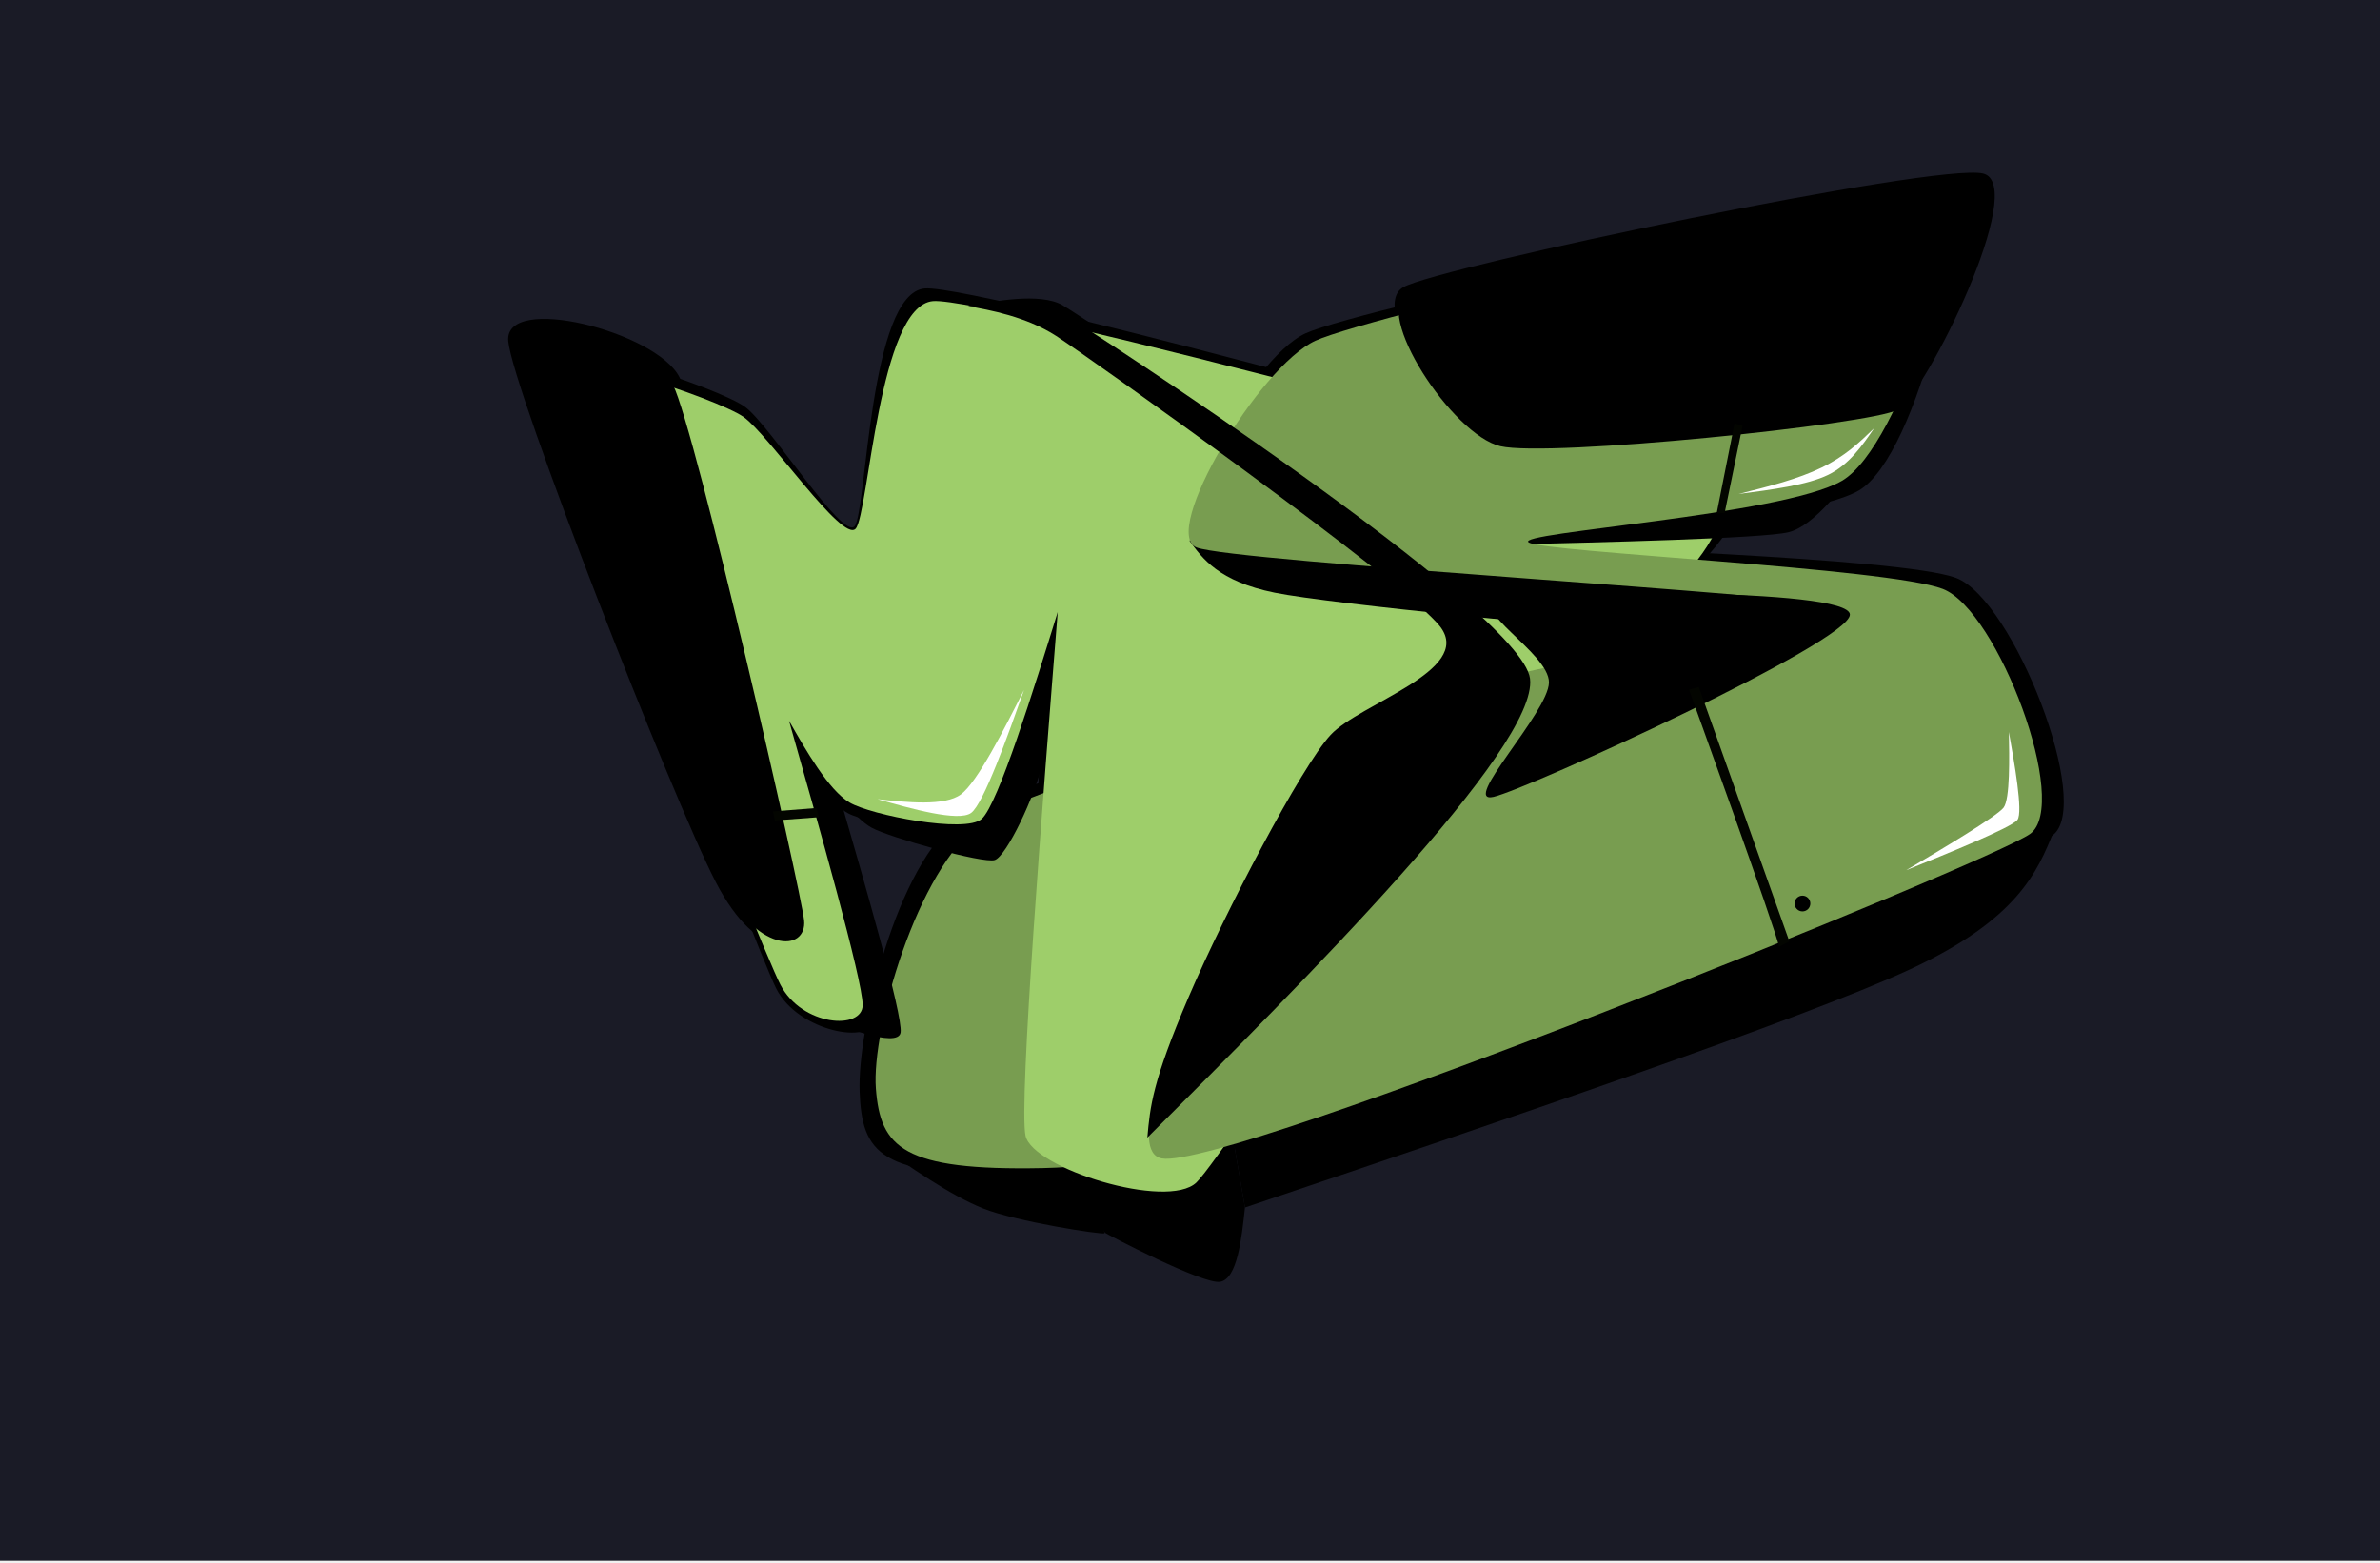
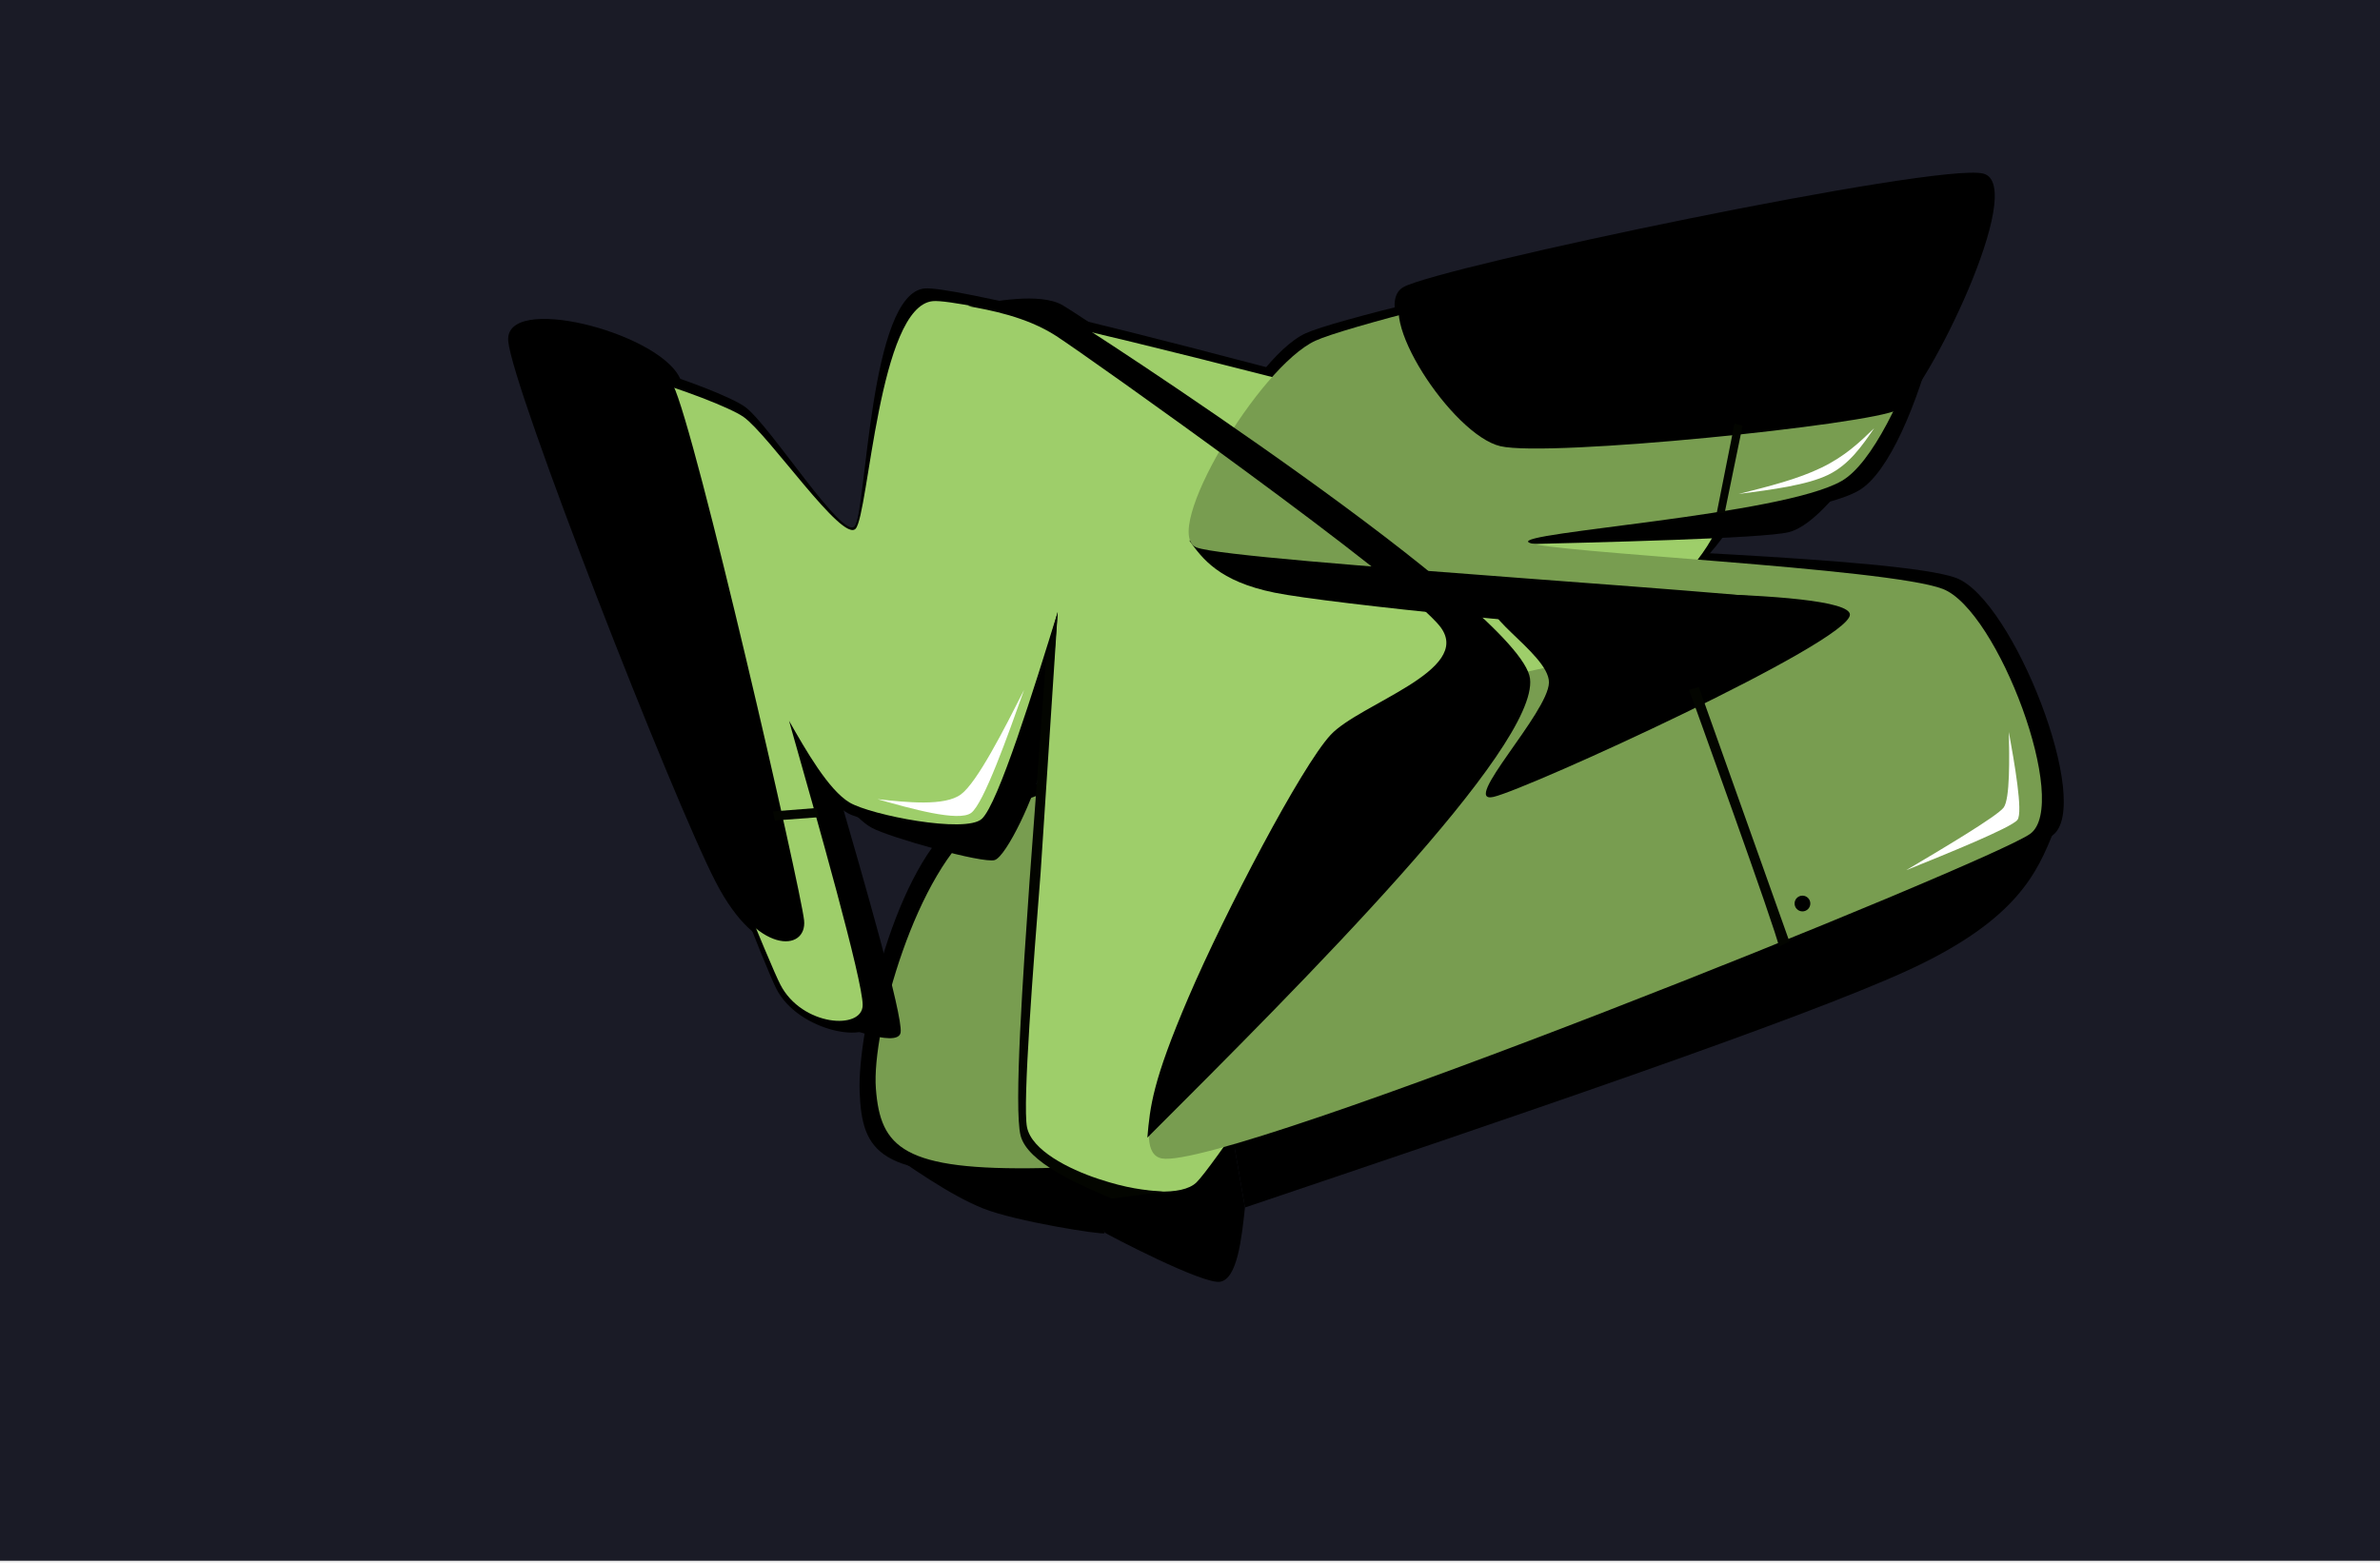
<svg xmlns="http://www.w3.org/2000/svg" width="1980" height="1300" viewBox="0 0 523.875 343.958" version="1.1" id="svg5">
  <defs id="defs2">
    </defs>
  <g id="layer14">
    <rect style="fill:#1a1b26;fill-opacity:1;stroke-width:5;stroke-linecap:round;stroke-linejoin:round;stroke-miterlimit:300;paint-order:fill markers stroke" id="rect214210" width="529.867" height="343.89" x="-1.526" y="-0.3" />
  </g>
  <g id="layer16" style="display:inline">
    <path style="font-variation-settings:normal;opacity:1;vector-effect:none;fill:#000000;fill-opacity:1;stroke:none;stroke-width:5;stroke-linecap:butt;stroke-linejoin:miter;stroke-miterlimit:4;stroke-dasharray:none;stroke-dashoffset:0;stroke-opacity:1;-inkscape-stroke:none;stop-color:#000000;stop-opacity:1" d="m 192.408,251.364 c 7.736,5.444 16.693,11.747 23.979,14.658 7.286,2.911 26.126,5.808 26.716,5.478 0.59,-0.33 -5.428,-9.317 -8.751,-14.28 0,0 -41.944,-5.857 -41.944,-5.857 z" id="path292964" />
    <path style="font-variation-settings:normal;opacity:1;vector-effect:none;fill:#000000;fill-opacity:1;stroke:none;stroke-width:5;stroke-linecap:butt;stroke-linejoin:miter;stroke-miterlimit:4;stroke-dasharray:none;stroke-dashoffset:0;stroke-opacity:1;-inkscape-stroke:none;stop-color:#000000;stop-opacity:1" d="m 234.352,257.221 c 2.893,4.722 8.481,13.844 8.909,14.179 0.428,0.335 21.561,11.441 25.326,10.765 3.765,-0.676 4.706,-9.446 5.446,-16.344 0,0 -2.434,-14.136 -2.434,-14.136 0,0 -10.6,8.952 -10.6,8.952 0,0 -26.647,-3.415 -26.647,-3.415 z" id="path293910" />
    <path style="font-variation-settings:normal;opacity:1;vector-effect:none;fill:#000000;fill-opacity:1;stroke:none;stroke-width:5;stroke-linecap:butt;stroke-linejoin:miter;stroke-miterlimit:4;stroke-dasharray:none;stroke-dashoffset:0;stroke-opacity:1;-inkscape-stroke:none;stop-color:#000000;stop-opacity:1" d="m 271.599,251.684 c 0,0 180.44,-68.6 180.44,-68.6 -3.556,8.747 -7.828,19.255 -31.526,30.269 -23.698,11.015 -90.701,33.635 -146.481,52.467 0,0 -2.434,-14.136 -2.434,-14.136 z" id="path298379" />
  </g>
  <g id="layer15">
    <path style="font-variation-settings:normal;display:inline;vector-effect:none;fill:#000000;fill-opacity:1;stroke:none;stroke-width:5;stroke-linecap:butt;stroke-linejoin:miter;stroke-miterlimit:4;stroke-dasharray:none;stroke-dashoffset:0;stroke-opacity:1;-inkscape-stroke:none;stop-color:#000000" d="m 287.375,73.381 c 12.498,-5.734 132.018,-31.571 139.574,-29.293 7.557,2.278 -4.546,56.265 -17.82,63.901 -13.274,7.636 -74.678,10.046 -71.413,11.378 3.265,1.332 80.337,3.176 92.871,7.868 12.534,4.692 30.282,50.137 21.187,56.679 -9.095,6.541 -180.691,73.833 -195.698,71.247 -15.007,-2.587 27.974,-85.342 40.934,-94.919 12.96,-9.577 100.938,-22.461 97.677,-24.924 -3.261,-2.463 -124.289,-11.354 -131.948,-14.782 -7.659,-3.428 12.137,-41.42 24.635,-47.154 z" id="path148310-7" />
    <path style="font-variation-settings:normal;display:inline;vector-effect:none;fill:#000000;fill-opacity:1;stroke:none;stroke-width:5;stroke-linecap:butt;stroke-linejoin:miter;stroke-miterlimit:4;stroke-dasharray:none;stroke-dashoffset:0;stroke-opacity:1;-inkscape-stroke:none;stop-color:#000000" d="m 170.877,217.659 c -4.899,-9.599 -50.194,-129.607 -50.596,-137.565 -0.402,-7.958 38.192,5.371 43.758,9.511 5.566,4.141 21.507,29.515 24.105,26.209 2.598,-3.305 3.22,-51.281 15.404,-52.315 12.184,-1.034 170.829,43.051 176.998,45.632 6.169,2.582 -6.495,16.173 -11.922,19.874 -5.428,3.7 -21.074,9.9 -28.465,19.533 -7.391,9.634 -69.846,108.489 -76.239,114.605 -6.393,6.116 -36.591,-5.583 -38.273,-12.333 -1.682,-6.75 3.86,-88.836 3.585,-93.782 -0.274,-4.946 -8.215,23.683 -11.73,26.219 -3.515,2.536 -26.167,-1.752 -30.78,-4.18 -4.613,-2.429 -8.767,-11.024 -7.246,-4.643 1.521,6.381 13.007,44.983 12.762,50.243 -0.246,5.26 -16.463,2.59 -21.361,-7.008 z" id="path146269-5" />
    <path style="font-variation-settings:normal;vector-effect:none;fill:#000000;fill-opacity:1;stroke:none;stroke-width:5;stroke-linecap:butt;stroke-linejoin:miter;stroke-miterlimit:4;stroke-dasharray:none;stroke-dashoffset:0;stroke-opacity:1;-inkscape-stroke:none;stop-color:#000000" d="m 308.908,63.209 c 7.963,-4.49 117.422,-27.467 127.599,-25.009 10.177,2.458 -12.721,48.541 -18.665,51.893 -5.944,3.351 -76.926,10.632 -87.696,8.031 -10.77,-2.601 -29.201,-30.425 -21.238,-34.915 z" id="path206059-3" />
    <path style="font-variation-settings:normal;vector-effect:none;fill:#000000;fill-opacity:1;stroke:none;stroke-width:5;stroke-linecap:butt;stroke-linejoin:miter;stroke-miterlimit:4;stroke-dasharray:none;stroke-dashoffset:0;stroke-opacity:1;-inkscape-stroke:none;stop-color:#000000" d="M 157.513,194.114 C 148.023,175.715 112.792,85.67 111.873,75.084 c -0.918,-10.586 32.504,-2.094 37.664,7.91 5.16,10.004 26.966,112.635 27.576,119.674 0.611,7.039 -10.11,9.846 -19.6,-8.554 z" id="path205360-5" />
    <path style="font-variation-settings:normal;vector-effect:none;fill:#000000;fill-opacity:1;stroke:none;stroke-width:5;stroke-linecap:butt;stroke-linejoin:miter;stroke-miterlimit:4;stroke-dasharray:none;stroke-dashoffset:0;stroke-opacity:1;-inkscape-stroke:none;stop-color:#000000" d="m 252.551,250.438 c 0.601,-6.815 1.084,-12.298 9.085,-30.956 8.001,-18.658 24.844,-50.802 31.254,-57.704 6.41,-6.902 31.398,-14.142 24.184,-23.739 -7.214,-9.598 -77.995,-59.82 -84.595,-64.083 -6.6,-4.264 -14.632,-5.706 -19.44,-6.57 5.678,-1.081 15.853,-3.018 20.792,-0.235 4.939,2.784 101.113,66.841 102.951,82.079 1.838,15.238 -49.93,66.947 -84.231,101.209 z" id="path203804-6" />
    <path style="font-variation-settings:normal;vector-effect:none;fill:#000000;fill-opacity:1;stroke:none;stroke-width:5;stroke-linecap:butt;stroke-linejoin:miter;stroke-miterlimit:4;stroke-dasharray:none;stroke-dashoffset:0;stroke-opacity:1;-inkscape-stroke:none;stop-color:#000000" d="m 314.388,153.605 c -37.836,6.908 -88.484,16.156 -102.827,26.323 -14.342,10.167 -22.87,46.886 -22.343,60.384 0.527,13.497 4.249,18.915 35.742,18.062 31.493,-0.853 72.907,-15.501 73.094,-15.711 0.188,-0.209 10.933,-59.34 16.333,-89.058 z" id="path199123-2" />
  </g>
  <g id="layer9" style="display:inline">
    <path style="font-variation-settings:normal;opacity:1;vector-effect:none;fill:#789d50;fill-opacity:1;stroke:none;stroke-width:5;stroke-linecap:butt;stroke-linejoin:miter;stroke-miterlimit:4;stroke-dasharray:none;stroke-dashoffset:0;stroke-opacity:1;-inkscape-stroke:none;stop-color:#000000;stop-opacity:1" d="m 314.388,153.605 c -36.082,7.502 -84.384,17.545 -98.469,27.621 -14.085,10.076 -24.117,45.454 -23.125,58.416 0.992,12.962 5.878,18.123 36.726,17.499 30.849,-0.624 68.376,-14.277 68.549,-14.482 0.173,-0.205 10.918,-59.336 16.318,-89.054 z" id="path199123" />
  </g>
  <g id="layer18">
    <path style="font-variation-settings:normal;opacity:1;vector-effect:none;fill:#000000;fill-opacity:1;stroke:none;stroke-width:5;stroke-linecap:butt;stroke-linejoin:miter;stroke-miterlimit:4;stroke-dasharray:none;stroke-dashoffset:0;stroke-opacity:1;-inkscape-stroke:none;stop-color:#000000;stop-opacity:1" d="m 175.463,221.319 c 0.889,0.584 1.995,1.312 5.256,2.722 3.261,1.41 17.028,7.007 17.526,3.219 0.498,-3.788 -8.102,-33.512 -13.71,-52.897 0,0 -10.857,-15.694 -10.857,-15.694 0,0 15.536,64.607 15.536,64.607 0,0 -13.751,-1.956 -13.751,-1.956 z" id="path340812" />
    <path style="font-variation-settings:normal;opacity:1;vector-effect:none;fill:#000000;fill-opacity:1;stroke:none;stroke-width:5;stroke-linecap:butt;stroke-linejoin:miter;stroke-miterlimit:4;stroke-dasharray:none;stroke-dashoffset:0;stroke-opacity:1;-inkscape-stroke:none;stop-color:#000000;stop-opacity:1" d="m 180.123,169.151 c 3.264,4.517 7.914,10.954 11.755,13.071 3.841,2.117 24.528,7.948 27.086,7.107 2.558,-0.841 8.893,-14 10.635,-21.797 1.742,-7.796 2.542,-21.292 3.224,-32.805 -5.942,15.241 -11.674,29.945 -20.766,35.884 -9.092,5.939 -20.308,2.305 -31.933,-1.461 z" id="path343334" />
  </g>
  <g id="layer1" style="display:inline">
    <path style="font-variation-settings:normal;vector-effect:none;fill:#9ece6a;fill-opacity:1;stroke:none;stroke-width:5;stroke-linecap:butt;stroke-linejoin:miter;stroke-miterlimit:4;stroke-dasharray:none;stroke-dashoffset:0;stroke-opacity:1;-inkscape-stroke:none;stop-color:#000000" d="M 171.756,216.733 C 166.996,207.486 120.481,90.033 119.988,82.267 c -0.493,-7.766 38.101,5.562 43.695,9.531 5.594,3.969 21.785,27.805 24.661,24.583 2.876,-3.222 5.068,-49.057 17.014,-50.091 11.946,-1.034 165.587,40.481 171.675,42.952 6.088,2.471 -3.935,16.063 -8.886,19.763 -4.95,3.7 -20.597,9.9 -28.032,19.317 -7.436,9.417 -70.384,105.882 -76.778,111.998 -6.393,6.116 -36.079,-3.102 -37.603,-10.308 -1.524,-7.206 3.869,-74.879 7.089,-115.285 -5.143,16.59 -13.111,42.294 -16.723,45.548 -3.612,3.254 -24.42,-0.844 -29.073,-3.593 -4.653,-2.749 -9.666,-11.55 -13.349,-18.014 6.471,22.793 16.161,56.929 16.21,62.552 0.049,5.623 -13.373,4.76 -18.133,-4.487 z" id="path146269" />
  </g>
  <g id="layer17" style="display:inline">
    <path style="font-variation-settings:normal;opacity:1;vector-effect:none;fill:#000000;fill-opacity:1;stroke:none;stroke-width:5;stroke-linecap:butt;stroke-linejoin:miter;stroke-miterlimit:4;stroke-dasharray:none;stroke-dashoffset:0;stroke-opacity:1;-inkscape-stroke:none;stop-color:#000000;stop-opacity:1" d="m 261.792,118.988 c 0,0 145.201,14.234 145.201,14.234 -13.513,2.319 -34.275,5.883 -44.84,5.691 -10.565,-0.191 -69.254,-5.944 -81.58,-8.44 -12.327,-2.496 -15.966,-7.566 -18.781,-11.485 z" id="path310708" />
    <path style="font-variation-settings:normal;opacity:1;vector-effect:none;fill:#000000;fill-opacity:1;stroke:none;stroke-width:5;stroke-linecap:butt;stroke-linejoin:miter;stroke-miterlimit:4;stroke-dasharray:none;stroke-dashoffset:0;stroke-opacity:1;-inkscape-stroke:none;stop-color:#000000;stop-opacity:1" d="m 330.235,119.929 c 0,0 80.065,-18.942 80.065,-18.942 -4.249,5.774 -10.911,14.826 -16.681,16.191 -5.77,1.365 -40.945,2.211 -63.384,2.751 z" id="path332835" />
  </g>
  <g id="layer5" style="display:inline">
    <path style="font-variation-settings:normal;display:inline;vector-effect:none;fill:#789d50;fill-opacity:1;stroke:none;stroke-width:5;stroke-linecap:butt;stroke-linejoin:miter;stroke-miterlimit:4;stroke-dasharray:none;stroke-dashoffset:0;stroke-opacity:1;-inkscape-stroke:none;stop-color:#000000" d="m 289.557,75.001 c 12.498,-5.734 130.106,-32.99 137.281,-30.953 7.174,2.038 -8.175,54.189 -21.449,61.824 -13.274,7.636 -72.406,11.331 -68.888,13.537 3.518,2.206 78.985,5.58 91.128,10.235 12.143,4.655 28.19,47.515 19.226,53.932 -8.964,6.417 -176.696,74.081 -191.111,71.445 -14.415,-2.636 29.577,-86.119 43.161,-95.852 13.584,-9.732 106.878,-23.453 103.498,-25.83 -3.38,-2.377 -131.012,-9.625 -139.028,-12.826 -8.017,-3.201 13.685,-39.779 26.183,-45.513 z" id="path148310" />
  </g>
-   <g id="layer6" style="display:inline" />
+   <g id="layer6" style="display:inline">
+     <path style="font-variation-settings:normal;opacity:1;vector-effect:none;fill:#030500;fill-opacity:1;stroke:none;stroke-width:5;stroke-linecap:butt;stroke-linejoin:miter;stroke-miterlimit:4;stroke-dasharray:none;stroke-dashoffset:0;stroke-opacity:1;-inkscape-stroke:none;stop-color:#000000;stop-opacity:1" d="m 256.189,262.374 c -4.492,-0.409 -7.981,-0.726 -14.47,-2.872 -6.49,-2.146 -14.652,-6.282 -15.661,-11.37 -1.009,-5.088 1.427,-36.03 2.991,-55.903 0,0 3.774,-57.502 3.774,-57.502 0,0 -2.459,8.749 -2.459,8.749 0,0 -3.735,50.342 -3.735,50.342 -1.406,20.164 -3.505,50.263 -1.977,56.183 1.528,5.92 12.621,10.663 20.053,13.841 0,0 11.484,-1.469 11.484,-1.469 z" id="path1181" />
+   </g>
  <g id="layer10" style="display:inline">
    <path style="font-variation-settings:normal;opacity:1;vector-effect:none;fill:#000000;fill-opacity:1;stroke:none;stroke-width:5;stroke-linecap:butt;stroke-linejoin:miter;stroke-miterlimit:4;stroke-dasharray:none;stroke-dashoffset:0;stroke-opacity:1;-inkscape-stroke:none;stop-color:#000000;stop-opacity:1" d="m 252.551,250.438 c 0.601,-6.815 1.084,-12.298 9.085,-30.956 8.001,-18.658 24.844,-50.802 31.254,-57.704 6.41,-6.902 31.398,-14.142 24.184,-23.739 -7.214,-9.598 -77.995,-59.82 -84.595,-64.083 -6.6,-4.264 -14.632,-5.706 -19.44,-6.57 5.677,-0.423 15.85,-1.182 20.789,1.602 4.939,2.784 101.116,65.327 102.954,80.404 1.839,15.077 -49.93,66.786 -84.231,101.048 z" id="path203804" />
  </g>
  <g id="layer11" style="display:inline">
    <path style="font-variation-settings:normal;opacity:1;vector-effect:none;fill:#000000;fill-opacity:1;stroke:none;stroke-width:5;stroke-linecap:butt;stroke-linejoin:miter;stroke-miterlimit:4;stroke-dasharray:none;stroke-dashoffset:0;stroke-opacity:1;-inkscape-stroke:none;stop-color:#000000;stop-opacity:1" d="m 157.561,192.596 c -9.084,-17.979 -42.099,-104.485 -43.124,-114.743 -1.025,-10.258 28.758,-2.923 33.697,6.853 4.939,9.776 28.179,111.097 28.861,117.918 0.682,6.821 -10.349,7.952 -19.433,-10.028 z" id="path205360" />
    <path style="font-variation-settings:normal;opacity:1;vector-effect:none;fill:#000000;fill-opacity:1;stroke:none;stroke-width:5;stroke-linecap:butt;stroke-linejoin:miter;stroke-miterlimit:4;stroke-dasharray:none;stroke-dashoffset:0;stroke-opacity:1;-inkscape-stroke:none;stop-color:#000000;stop-opacity:1" d="m 309.746,64.378 c 7.707,-4.33 113.363,-26.308 123.437,-23.944 10.074,2.363 -9.779,46.547 -15.532,49.779 -5.753,3.232 -76.735,10.513 -87.396,8.012 -10.661,-2.501 -28.216,-29.517 -20.509,-33.847 z" id="path206059" />
    <path style="font-variation-settings:normal;opacity:1;vector-effect:none;fill:#000000;fill-opacity:1;stroke:none;stroke-width:5.131;stroke-linecap:butt;stroke-linejoin:miter;stroke-miterlimit:4;stroke-dasharray:none;stroke-dashoffset:0;stroke-opacity:1;-inkscape-stroke:none;stop-color:#000000;stop-opacity:1" d="m 328.742,175.429 c -7.437,1.674 12.115,-18.591 12.207,-25.179 0.092,-6.588 -18.633,-16.614 -10.684,-18.404 7.949,-1.789 77.013,-2.586 76.928,3.471 -0.085,6.057 -71.015,38.438 -78.451,40.111 z" id="path208158" />
  </g>
  <g id="layer12" style="display:inline">
    <path style="font-variation-settings:normal;opacity:1;vector-effect:none;fill:#030500;fill-opacity:1;stroke:none;stroke-width:5;stroke-linecap:butt;stroke-linejoin:miter;stroke-miterlimit:4;stroke-dasharray:none;stroke-dashoffset:0;stroke-opacity:1;-inkscape-stroke:none;stop-color:#000000;stop-opacity:1" d="m 391.584,208.427 c -0.431,-3.103 -19.807,-56.597 -19.807,-56.597 l 2.157,-0.591 19.936,56.006 z" id="path361039" />
    <path style="font-variation-settings:normal;opacity:1;vector-effect:none;fill:#030500;fill-opacity:1;stroke:none;stroke-width:5;stroke-linecap:butt;stroke-linejoin:miter;stroke-miterlimit:4;stroke-dasharray:none;stroke-dashoffset:0;stroke-opacity:1;-inkscape-stroke:none;stop-color:#000000;stop-opacity:1" d="m 179.69,177.877 -9.553,0.751 0.434,1.996 9.696,-0.726 z" id="path361986" />
    <path style="font-variation-settings:normal;opacity:1;vector-effect:none;fill:#030500;fill-opacity:1;stroke:none;stroke-width:5;stroke-linecap:butt;stroke-linejoin:miter;stroke-miterlimit:4;stroke-dasharray:none;stroke-dashoffset:0;stroke-opacity:1;-inkscape-stroke:none;stop-color:#000000;stop-opacity:1" d="m 377.851,113.066 3.948,-19.844 1.763,0.508 -3.933,19.164 z" id="path362336" />
    <circle style="fill:#000000;fill-opacity:1;stroke:none;stroke-width:5;stroke-linecap:round;stroke-linejoin:round;stroke-miterlimit:300;stroke-opacity:1;paint-order:fill markers stroke" id="path364191" cx="396.748" cy="198.902" r="1.732" />
  </g>
  <g id="layer13" style="display:inline" />
  <g id="layer19" style="display:inline">
    <path style="font-variation-settings:normal;opacity:1;vector-effect:none;fill:#ffffff;fill-opacity:1;stroke:none;stroke-width:5;stroke-linecap:butt;stroke-linejoin:miter;stroke-miterlimit:4;stroke-dasharray:none;stroke-dashoffset:0;stroke-opacity:1;-inkscape-stroke:none;stop-color:#000000;stop-opacity:1" d="m 193.17,175.934 c 7.175,2.036 17.852,5.066 20.603,3.014 2.751,-2.051 8.064,-17.002 11.634,-27.051 -4.413,8.702 -10.291,20.294 -13.879,22.97 -3.588,2.675 -12.025,1.757 -18.358,1.067 z" id="path366946" />
    <path style="font-variation-settings:normal;opacity:1;vector-effect:none;fill:#ffffff;fill-opacity:1;stroke:none;stroke-width:5;stroke-linecap:butt;stroke-linejoin:miter;stroke-miterlimit:4;stroke-dasharray:none;stroke-dashoffset:0;stroke-opacity:1;-inkscape-stroke:none;stop-color:#000000;stop-opacity:1" d="m 442.183,161.139 c 1.186,6.62 3.16,17.633 1.894,19.339 -1.266,1.706 -15.76,7.559 -24.472,11.077 7.632,-4.524 20.002,-11.856 21.429,-13.778 1.427,-1.922 1.255,-11.023 1.15,-16.638 z" id="path369318" />
    <path style="font-variation-settings:normal;opacity:1;vector-effect:none;fill:#ffffff;fill-opacity:1;stroke:none;stroke-width:5;stroke-linecap:butt;stroke-linejoin:miter;stroke-miterlimit:4;stroke-dasharray:none;stroke-dashoffset:0;stroke-opacity:1;-inkscape-stroke:none;stop-color:#000000;stop-opacity:1" d="m 382.694,108.746 c 7.284,-0.948 15.07,-1.961 19.7,-4.207 4.631,-2.246 7.474,-6.388 10.135,-10.264 -3.273,3.15 -6.392,6.15 -11.599,8.676 -5.207,2.526 -11.564,4.121 -18.236,5.795 z" id="path370990" />
  </g>
</svg>
